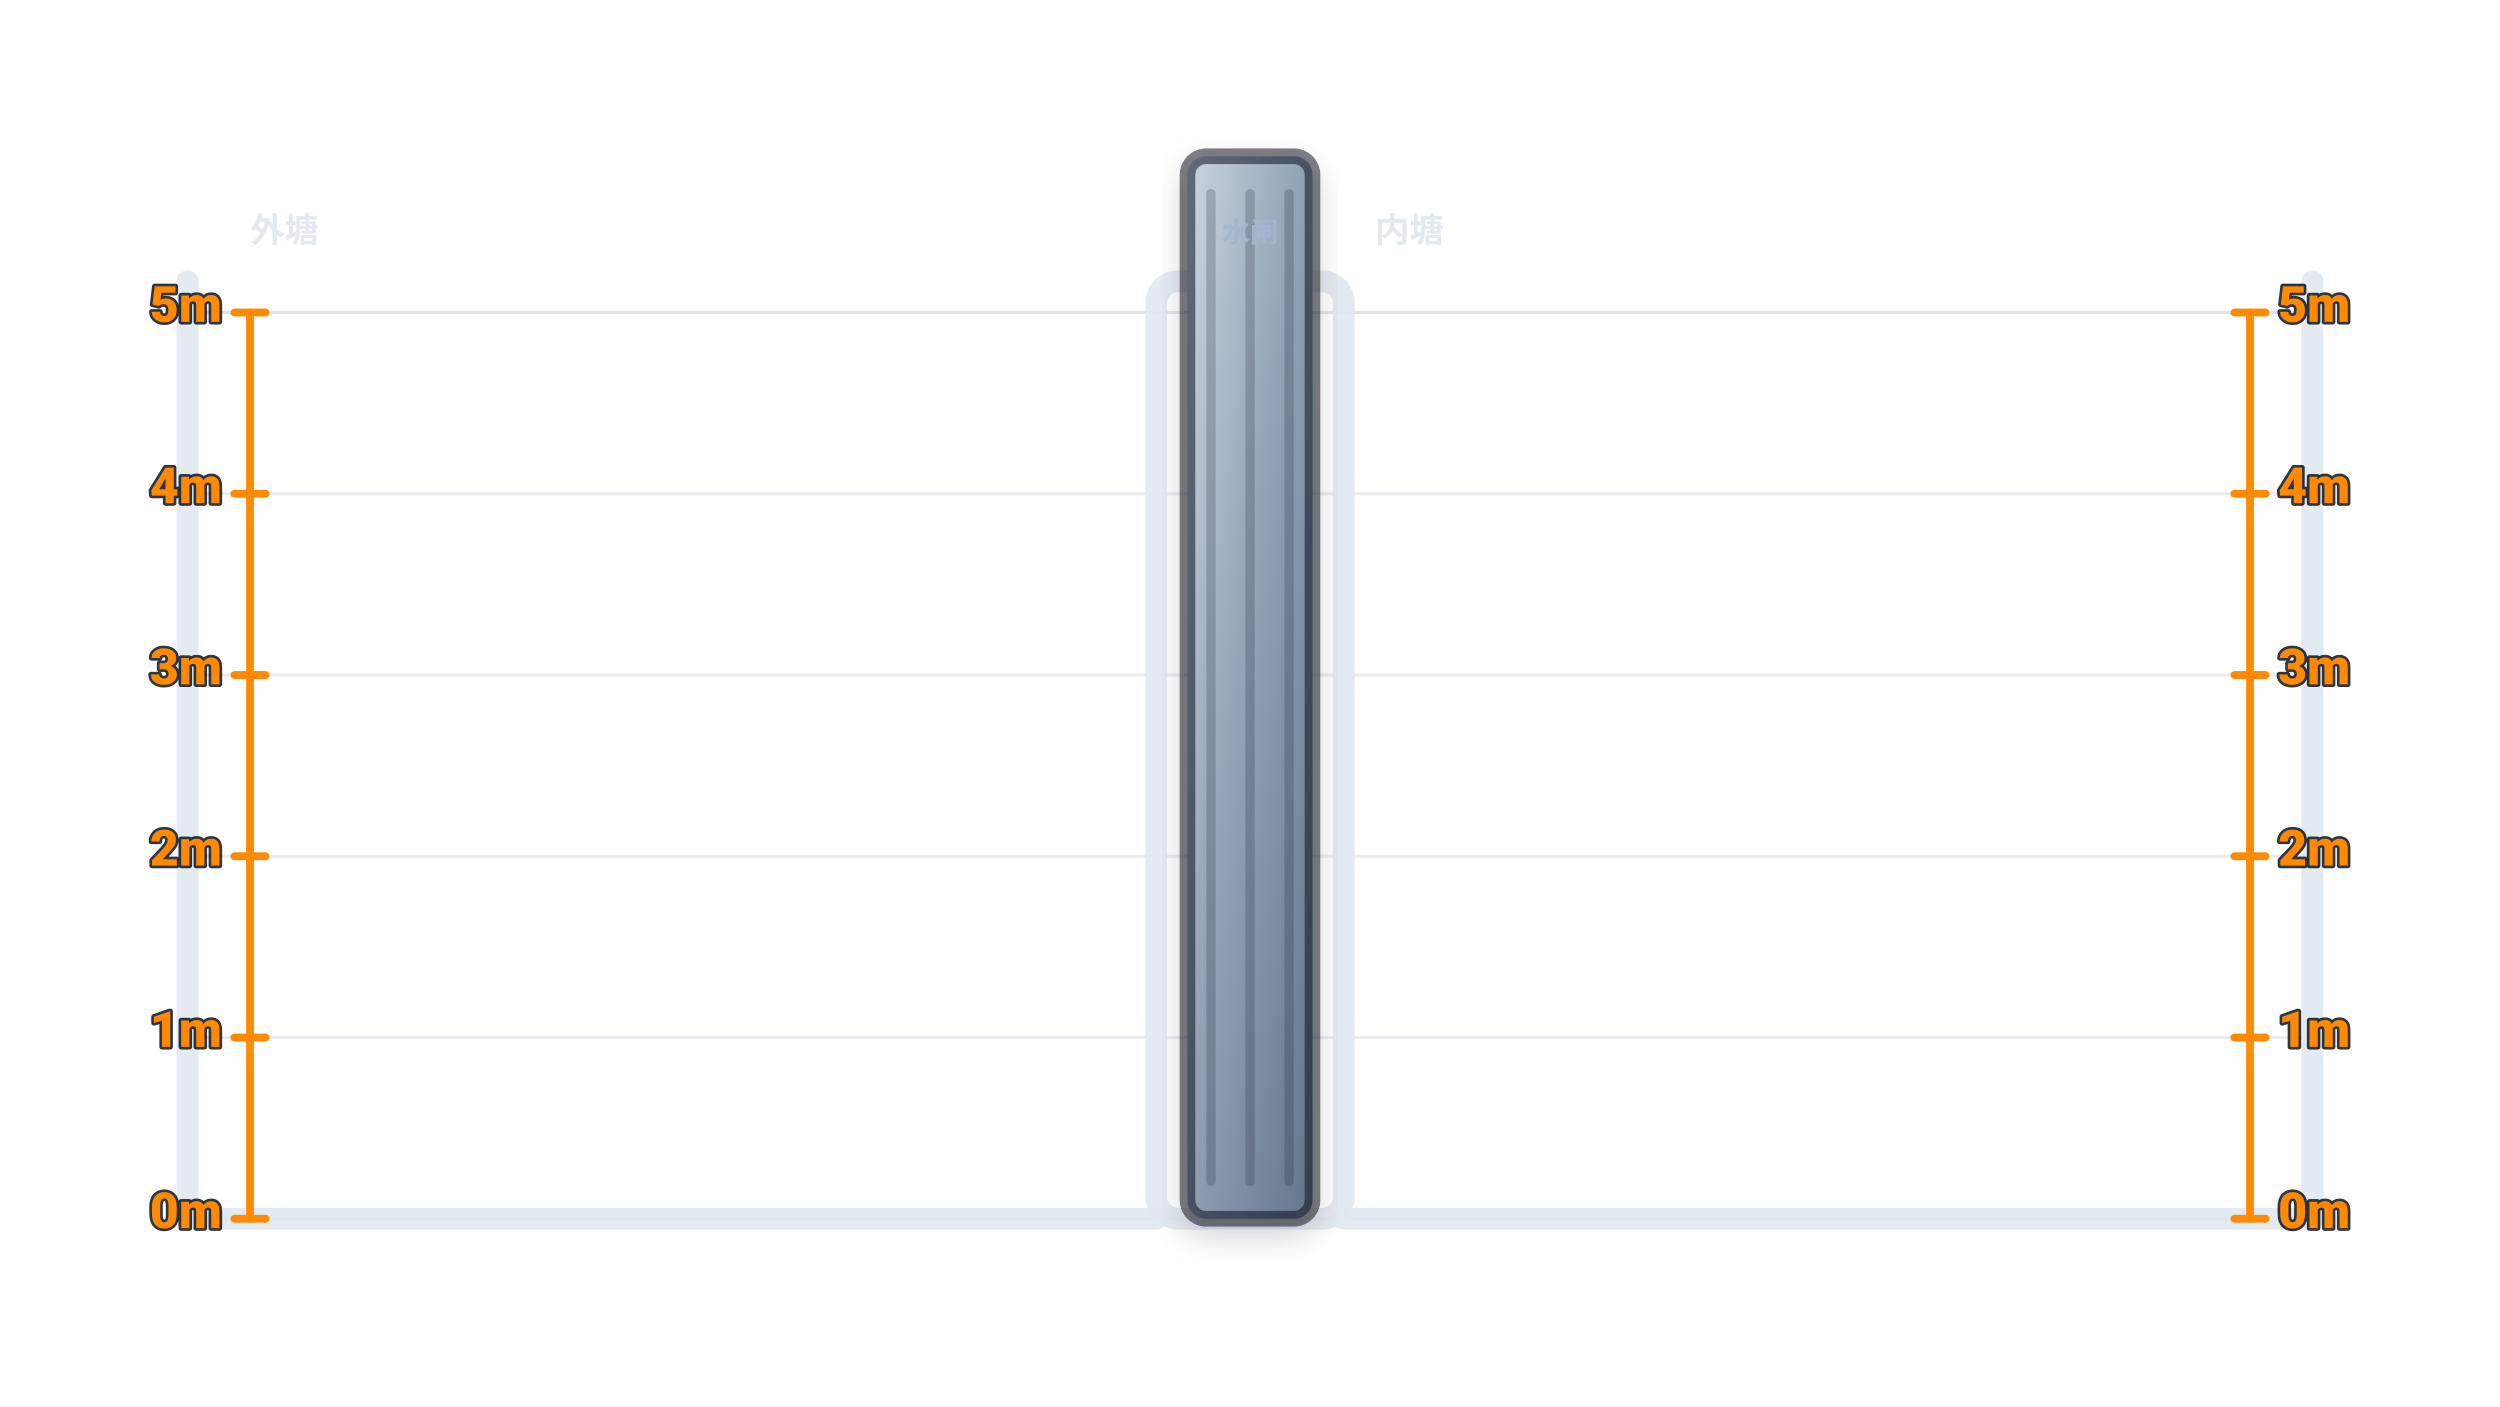
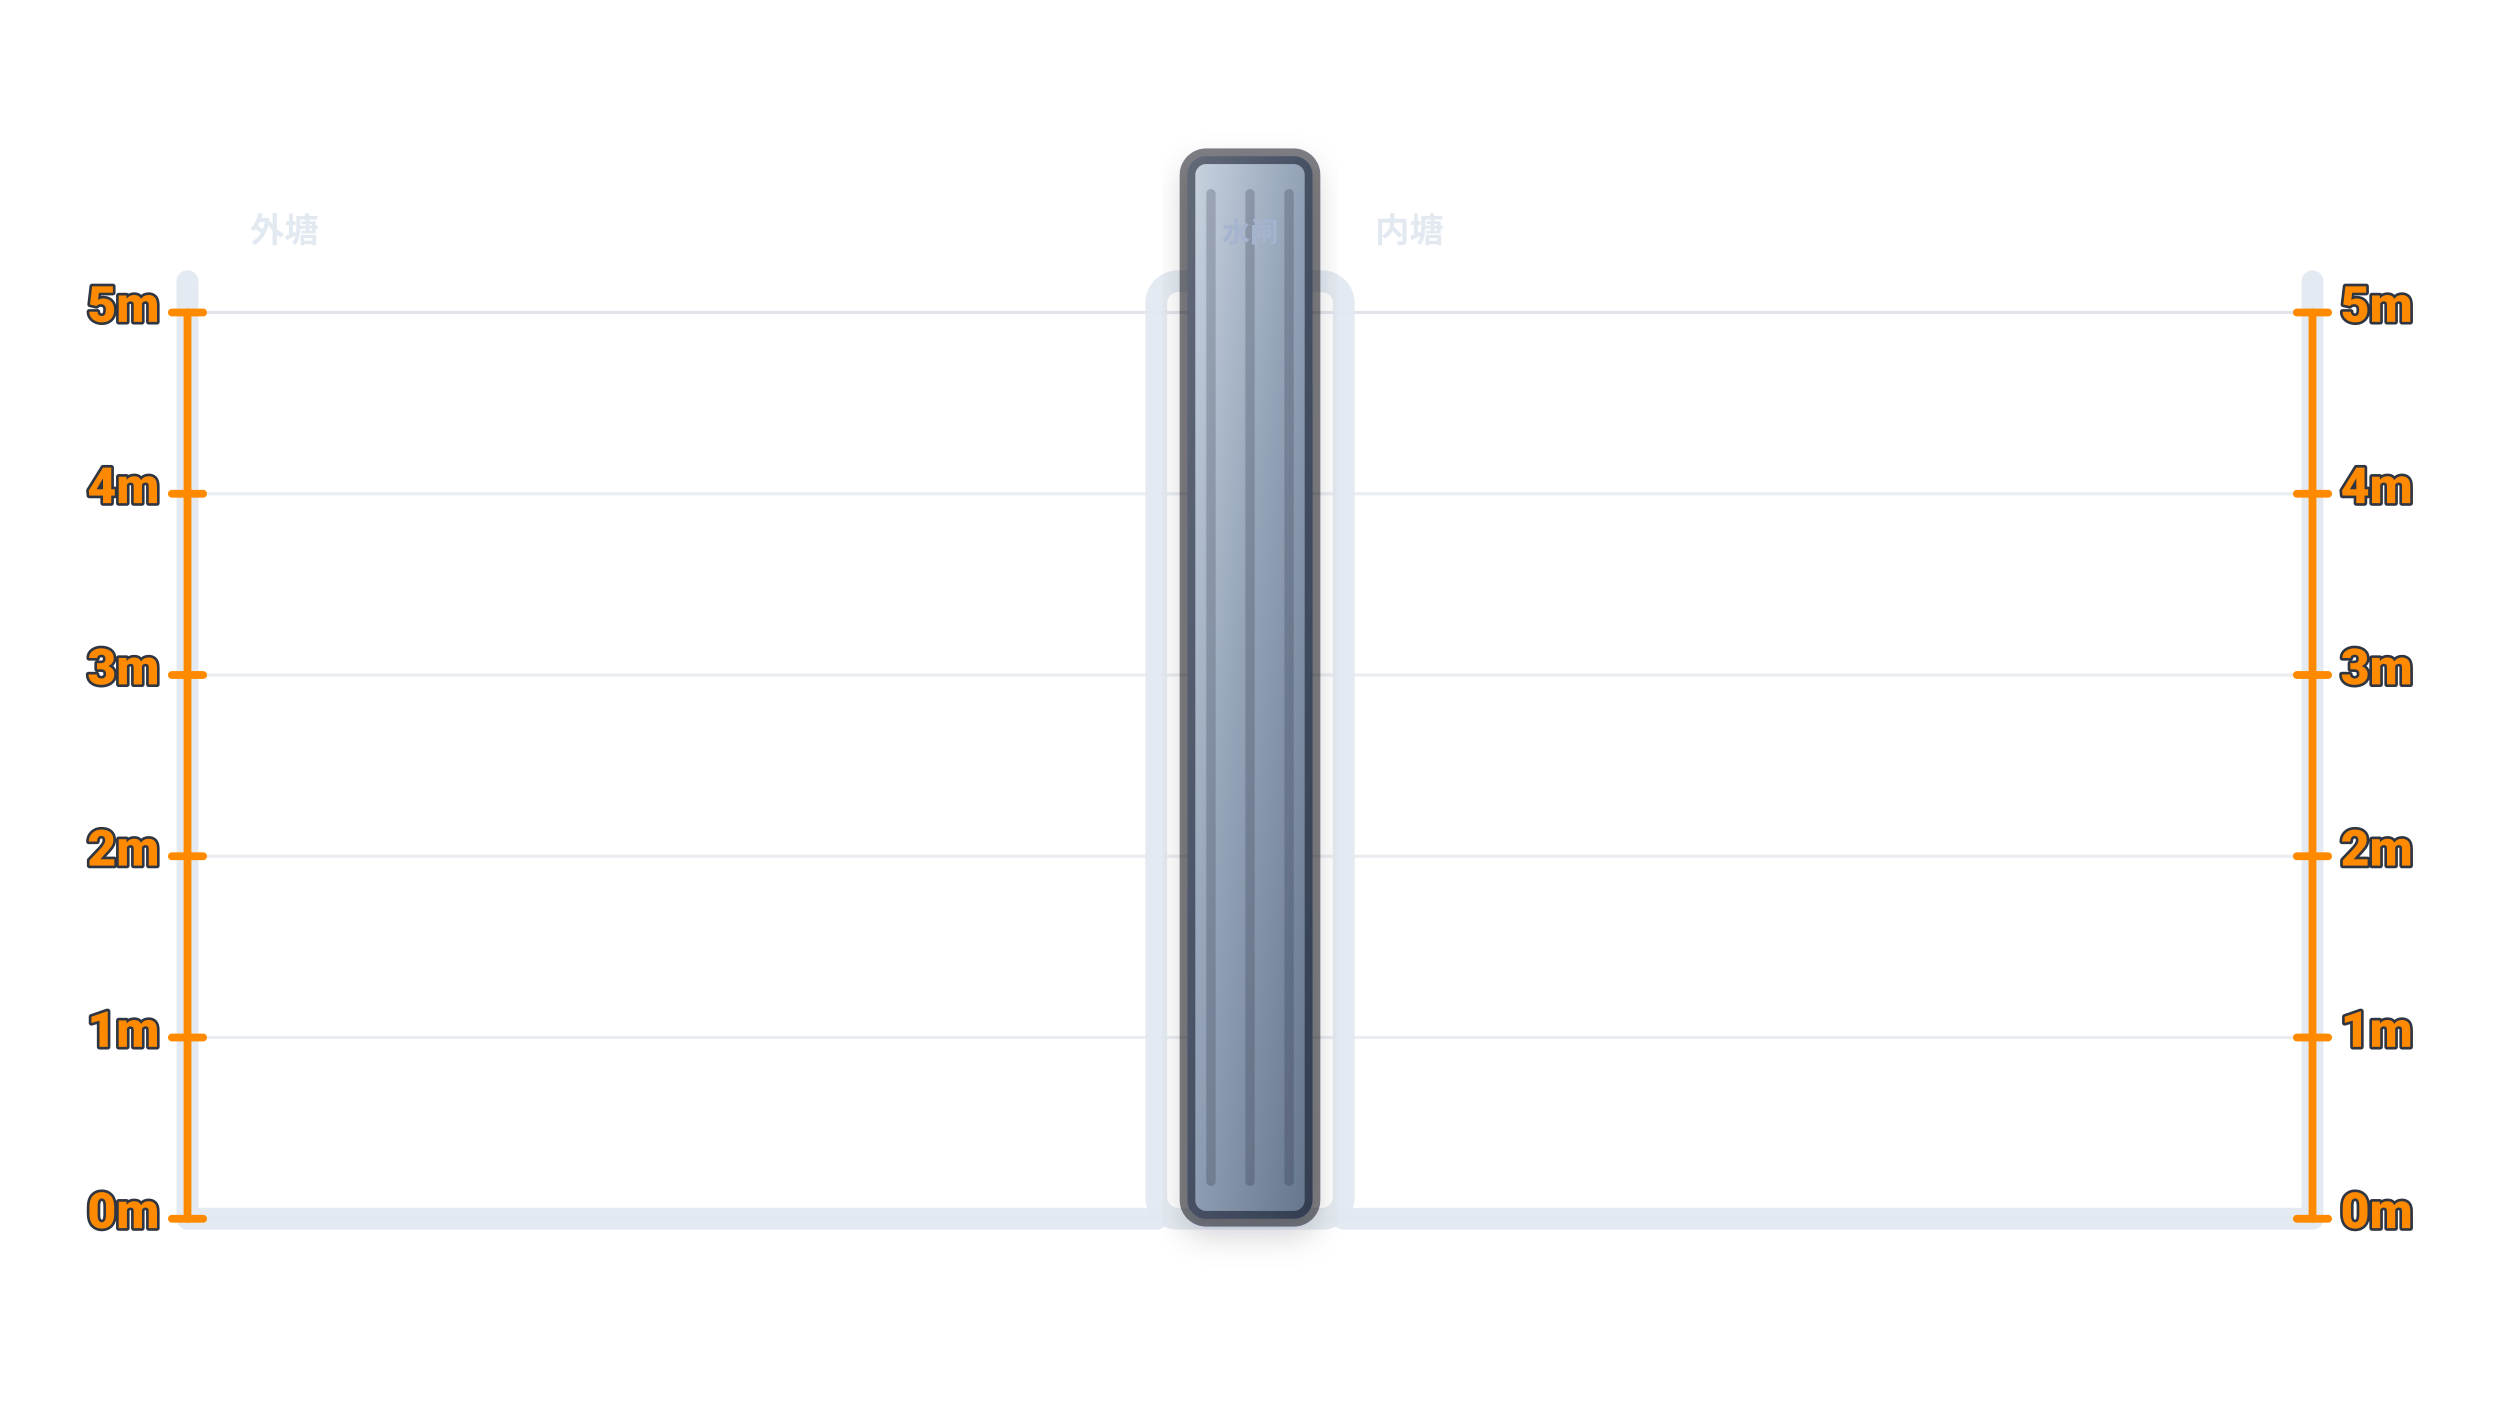
<svg xmlns="http://www.w3.org/2000/svg" width="1600" height="900" viewBox="0 0 1600 900" role="img" aria-label="外塘/内塘水位与水闸示意图">
  <defs>
    <linearGradient id="gradWaterOuter" x1="0" y1="0" x2="0" y2="1">
      <stop offset="0" stop-color="#60a5fa" stop-opacity="0.95" />
      <stop offset="0.55" stop-color="#2563eb" stop-opacity="0.92" />
      <stop offset="1" stop-color="#1e3a8a" stop-opacity="0.95" />
    </linearGradient>
    <linearGradient id="gradWaterInner" x1="0" y1="0" x2="0" y2="1">
      <stop offset="0" stop-color="#67e8f9" stop-opacity="0.95" />
      <stop offset="0.55" stop-color="#06b6d4" stop-opacity="0.92" />
      <stop offset="1" stop-color="#0e7490" stop-opacity="0.95" />
    </linearGradient>
    <linearGradient id="gradWaterChannel" x1="0" y1="0" x2="0" y2="1">
      <stop offset="0" stop-color="#7dd3fc" stop-opacity="0.95" />
      <stop offset="0.55" stop-color="#38bdf8" stop-opacity="0.92" />
      <stop offset="1" stop-color="#1d4ed8" stop-opacity="0.95" />
    </linearGradient>
    <linearGradient id="gradWaterOffline" x1="0" y1="0" x2="0" y2="1">
      <stop offset="0" stop-color="#fb7185" stop-opacity="0.92" />
      <stop offset="1" stop-color="#be123c" stop-opacity="0.90" />
    </linearGradient>
    <linearGradient id="gradSteel" x1="0" y1="0" x2="1" y2="1">
      <stop offset="0" stop-color="#cbd5e1" />
      <stop offset="0.45" stop-color="#94a3b8" />
      <stop offset="1" stop-color="#64748b" />
    </linearGradient>
    <linearGradient id="gradWall" x1="0" y1="0" x2="0" y2="1">
      <stop offset="0" stop-color="#0f172a" stop-opacity="0.92" />
      <stop offset="1" stop-color="#0b1224" stop-opacity="0.98" />
    </linearGradient>
    <filter id="shadowSoft" x="-20%" y="-20%" width="140%" height="140%">
      <feDropShadow dx="0" dy="8" stdDeviation="10" flood-color="#0b1224" flood-opacity="0.18" />
    </filter>
    <clipPath id="clip_gate_inner">
      <rect x="752" y="192" width="96" height="576" rx="12" />
    </clipPath>
    <style>
      /* Make 0–5m rulers clearer */
      #layer_scale text.scaleText{
        
        font-size: 32px;
paint-order: stroke fill;
        stroke: rgba(11,18,32,0.85);
        stroke-width: 3.4px;
      }
    </style>
  </defs>
  <style>
    /* Keep SVG self-styled so the UI page can stay lightweight. */
    #water_left { fill: url(#gradWaterOuter); }
    #water_right { fill: url(#gradWaterInner); }
    #channel_water { fill: url(#gradWaterChannel); }
    /* Channel water can follow the source side: inner/outer. */
    #channel_water[data-src="outer"] { fill: url(#gradWaterOuter); }
    #channel_water[data-src="inner"] { fill: url(#gradWaterInner); }

    #water_left[data-valid="0"], #water_right[data-valid="0"] { fill: url(#gradWaterOffline); opacity: 0.85; }
    .water-surface { fill: rgba(255,255,255,0.38); mix-blend-mode: screen; }
    #grid line { stroke: rgba(148,163,184,0.20); stroke-width: 2; }
    #grid .major { stroke: rgba(148,163,184,0.28); }
    #flow_fx { opacity: 0.0; }
    #flow_fx[data-on="1"] { opacity: 1.0; }
    .flow-line { transform-box: fill-box; transform-origin: center; }
    @media (prefers-reduced-motion: no-preference) {
      #flow_fx[data-on="1"] #flow_dir_right .flow-line { animation: flowMoveR 1.1s linear infinite; }
      #flow_fx[data-on="1"] #flow_dir_left .flow-line { animation: flowMoveL 1.1s linear infinite; }
      #water_left_surface, #water_right_surface, #channel_water_surface {
        animation: surfaceBlink 2.2s ease-in-out infinite;
      }
    }
    @keyframes flowMoveR {
      from { transform: translateX(-70px); opacity: 0.35; }
      25% { opacity: 0.9; }
      75% { opacity: 0.9; }
      to { transform: translateX(70px); opacity: 0.35; }
    }
    @keyframes flowMoveL {
      from { transform: translateX(70px); opacity: 0.35; }
      25% { opacity: 0.9; }
      75% { opacity: 0.9; }
      to { transform: translateX(-70px); opacity: 0.35; }
    }
    @keyframes surfaceBlink {
      0%, 100% { opacity: 0.35; }
      50% { opacity: 0.60; }
    }
  </style>
  <g id="grid" aria-hidden="true">
    <line x1="120" y1="200" x2="1480" y2="200" class="major" />
    <line x1="120" y1="316" x2="1480" y2="316" />
    <line x1="120" y1="432" x2="1480" y2="432" />
    <line x1="120" y1="548" x2="1480" y2="548" />
    <line x1="120" y1="664" x2="1480" y2="664" />
    <line x1="120" y1="780" x2="1480" y2="780" class="major" />
  </g>
  <g id="layer_water" filter="url(#shadowSoft)">
    <rect id="water_left" x="140" y="780" width="580" height="0" data-valid="1" data-base-y="200" data-base-h="580" />
    <rect id="water_left_surface" class="water-surface" x="140" y="780" width="580" height="8" style="display:none" />
    <rect id="water_right" x="880" y="780" width="580" height="0" data-valid="1" data-base-y="200" data-base-h="580" />
    <rect id="water_right_surface" class="water-surface" x="880" y="780" width="580" height="8" style="display:none" />
    <rect id="channel_water" x="760" y="780" width="80" height="0" clip-path="url(#clip_gate_inner)" style="display:none" data-base-y="200" data-base-h="580" />
    <rect id="channel_water_surface" class="water-surface" x="760" y="780" width="80" height="8" clip-path="url(#clip_gate_inner)" style="display:none" />
    <g id="flow_fx" data-on="0" clip-path="url(#clip_gate_inner)" aria-hidden="true">
      <g id="flow_dir_right" style="display:none">
-         <g class="flow-row" data-base-y="740">
-           <path class="flow-line" d="M768 740 H832" fill="none" stroke="rgba(255,255,255,0.7)" stroke-width="6" stroke-linecap="round" />
-           <path class="flow-line" d="M820 728 L838 740 L820 752" fill="none" stroke="rgba(255,255,255,0.7)" stroke-width="6" stroke-linecap="round" stroke-linejoin="round" />
-         </g>
-         <g class="flow-row" data-base-y="740">
-           <path class="flow-line" d="M768 740 H832" fill="none" stroke="rgba(255,255,255,0.7)" stroke-width="6" stroke-linecap="round" />
-           <path class="flow-line" d="M820 728 L838 740 L820 752" fill="none" stroke="rgba(255,255,255,0.7)" stroke-width="6" stroke-linecap="round" stroke-linejoin="round" />
-         </g>
-         <g class="flow-row" data-base-y="740">
-           <path class="flow-line" d="M768 740 H832" fill="none" stroke="rgba(255,255,255,0.7)" stroke-width="6" stroke-linecap="round" />
-           <path class="flow-line" d="M820 728 L838 740 L820 752" fill="none" stroke="rgba(255,255,255,0.7)" stroke-width="6" stroke-linecap="round" stroke-linejoin="round" />
-         </g>
+         <path class="flow-line" d="M768 740 H832" fill="none" stroke="rgba(255,255,255,0.7)" stroke-width="6" stroke-linecap="round" />
+         <path class="flow-line" d="M820 728 L838 740 L820 752" fill="none" stroke="rgba(255,255,255,0.7)" stroke-width="6" stroke-linecap="round" stroke-linejoin="round" />
      </g>
      <g id="flow_dir_left" style="display:none">
-         <g class="flow-row" data-base-y="740">
-           <path class="flow-line" d="M832 740 H768" fill="none" stroke="rgba(255,255,255,0.7)" stroke-width="6" stroke-linecap="round" />
-           <path class="flow-line" d="M780 728 L762 740 L780 752" fill="none" stroke="rgba(255,255,255,0.7)" stroke-width="6" stroke-linecap="round" stroke-linejoin="round" />
-         </g>
-         <g class="flow-row" data-base-y="740">
-           <path class="flow-line" d="M832 740 H768" fill="none" stroke="rgba(255,255,255,0.7)" stroke-width="6" stroke-linecap="round" />
-           <path class="flow-line" d="M780 728 L762 740 L780 752" fill="none" stroke="rgba(255,255,255,0.7)" stroke-width="6" stroke-linecap="round" stroke-linejoin="round" />
-         </g>
-         <g class="flow-row" data-base-y="740">
-           <path class="flow-line" d="M832 740 H768" fill="none" stroke="rgba(255,255,255,0.7)" stroke-width="6" stroke-linecap="round" />
-           <path class="flow-line" d="M780 728 L762 740 L780 752" fill="none" stroke="rgba(255,255,255,0.7)" stroke-width="6" stroke-linecap="round" stroke-linejoin="round" />
-         </g>
+         <path class="flow-line" d="M832 740 H768" fill="none" stroke="rgba(255,255,255,0.7)" stroke-width="6" stroke-linecap="round" />
+         <path class="flow-line" d="M780 728 L762 740 L780 752" fill="none" stroke="rgba(255,255,255,0.7)" stroke-width="6" stroke-linecap="round" stroke-linejoin="round" />
      </g>
    </g>
  </g>
  <g id="layer_containers" fill="none" stroke="rgba(226,232,240,0.92)" stroke-width="14" stroke-linecap="round" stroke-linejoin="round">
    <path id="pond_outer" d="M120 180 V780 H740" />
    <path id="pond_inner" d="M1480 180 V780 H860" />
    <rect id="gate_frame" x="740" y="180" width="120" height="600" rx="14" />
  </g>
  <g id="layer_scale" stroke="#FF8A00" stroke-width="5" stroke-linecap="round" stroke-linejoin="round" font-family="system-ui,-apple-system,'Segoe UI',Roboto,'PingFang SC','Microsoft YaHei',sans-serif" font-size="30" font-weight="900" fill="#FF8A00">
-     <line x1="160" y1="200" x2="160" y2="780" />
-     <line x1="150" y1="200" x2="170" y2="200" />
-     <text class="scaleText" x="142" y="206" text-anchor="end">5m</text>
-     <line x1="150" y1="316" x2="170" y2="316" />
-     <text class="scaleText" x="142" y="322" text-anchor="end">4m</text>
-     <line x1="150" y1="432" x2="170" y2="432" />
-     <text class="scaleText" x="142" y="438" text-anchor="end">3m</text>
-     <line x1="150" y1="548" x2="170" y2="548" />
-     <text class="scaleText" x="142" y="554" text-anchor="end">2m</text>
-     <line x1="150" y1="664" x2="170" y2="664" />
-     <text class="scaleText" x="142" y="670" text-anchor="end">1m</text>
-     <line x1="150" y1="780" x2="170" y2="780" />
-     <text class="scaleText" x="142" y="786" text-anchor="end">0m</text>
-     <line x1="1440" y1="200" x2="1440" y2="780" />
-     <line x1="1430" y1="200" x2="1450" y2="200" />
-     <text class="scaleText" x="1458" y="206">5m</text>
-     <line x1="1430" y1="316" x2="1450" y2="316" />
-     <text class="scaleText" x="1458" y="322">4m</text>
-     <line x1="1430" y1="432" x2="1450" y2="432" />
-     <text class="scaleText" x="1458" y="438">3m</text>
-     <line x1="1430" y1="548" x2="1450" y2="548" />
-     <text class="scaleText" x="1458" y="554">2m</text>
-     <line x1="1430" y1="664" x2="1450" y2="664" />
-     <text class="scaleText" x="1458" y="670">1m</text>
-     <line x1="1430" y1="780" x2="1450" y2="780" />
-     <text class="scaleText" x="1458" y="786">0m</text>
+     <line x1="120" y1="200" x2="120" y2="780" />
+     <line x1="110" y1="200" x2="130" y2="200" />
+     <text class="scaleText" x="102" y="206" text-anchor="end">5m</text>
+     <line x1="110" y1="316" x2="130" y2="316" />
+     <text class="scaleText" x="102" y="322" text-anchor="end">4m</text>
+     <line x1="110" y1="432" x2="130" y2="432" />
+     <text class="scaleText" x="102" y="438" text-anchor="end">3m</text>
+     <line x1="110" y1="548" x2="130" y2="548" />
+     <text class="scaleText" x="102" y="554" text-anchor="end">2m</text>
+     <line x1="110" y1="664" x2="130" y2="664" />
+     <text class="scaleText" x="102" y="670" text-anchor="end">1m</text>
+     <line x1="110" y1="780" x2="130" y2="780" />
+     <text class="scaleText" x="102" y="786" text-anchor="end">0m</text>
+     <line x1="1480" y1="200" x2="1480" y2="780" />
+     <line x1="1470" y1="200" x2="1490" y2="200" />
+     <text class="scaleText" x="1498" y="206">5m</text>
+     <line x1="1470" y1="316" x2="1490" y2="316" />
+     <text class="scaleText" x="1498" y="322">4m</text>
+     <line x1="1470" y1="432" x2="1490" y2="432" />
+     <text class="scaleText" x="1498" y="438">3m</text>
+     <line x1="1470" y1="548" x2="1490" y2="548" />
+     <text class="scaleText" x="1498" y="554">2m</text>
+     <line x1="1470" y1="664" x2="1490" y2="664" />
+     <text class="scaleText" x="1498" y="670">1m</text>
+     <line x1="1470" y1="780" x2="1490" y2="780" />
+     <text class="scaleText" x="1498" y="786">0m</text>
  </g>
  <g id="layer_gate" filter="url(#shadowSoft)">
    <g id="gate_plate_group" transform="translate(0 0)" data-closed-dy="0" data-open-dy="-600">
      <rect id="gate_plate" x="760" y="100" width="80" height="680" rx="12" fill="url(#gradSteel)" stroke="#0b1224" stroke-opacity="0.55" stroke-width="10" />
      <path d="M775 124 V756" stroke="rgba(15,23,42,0.20)" stroke-width="6" stroke-linecap="round" />
      <path d="M800 124 V756" stroke="rgba(15,23,42,0.20)" stroke-width="6" stroke-linecap="round" />
      <path d="M825 124 V756" stroke="rgba(15,23,42,0.20)" stroke-width="6" stroke-linecap="round" />
    </g>
  </g>
  <g id="layer_text" font-family="system-ui,-apple-system,'Segoe UI',Roboto,'PingFang SC','Microsoft YaHei',sans-serif" fill="rgba(226,232,240,0.95)">
    <text x="160" y="155" font-size="22" font-weight="900">外塘</text>
    <text x="880" y="155" font-size="22" font-weight="900">内塘</text>
    <text x="800" y="155" text-anchor="middle" font-size="18" font-weight="800" fill="rgba(165,180,207,0.95)">水闸</text>
  </g>
</svg>
